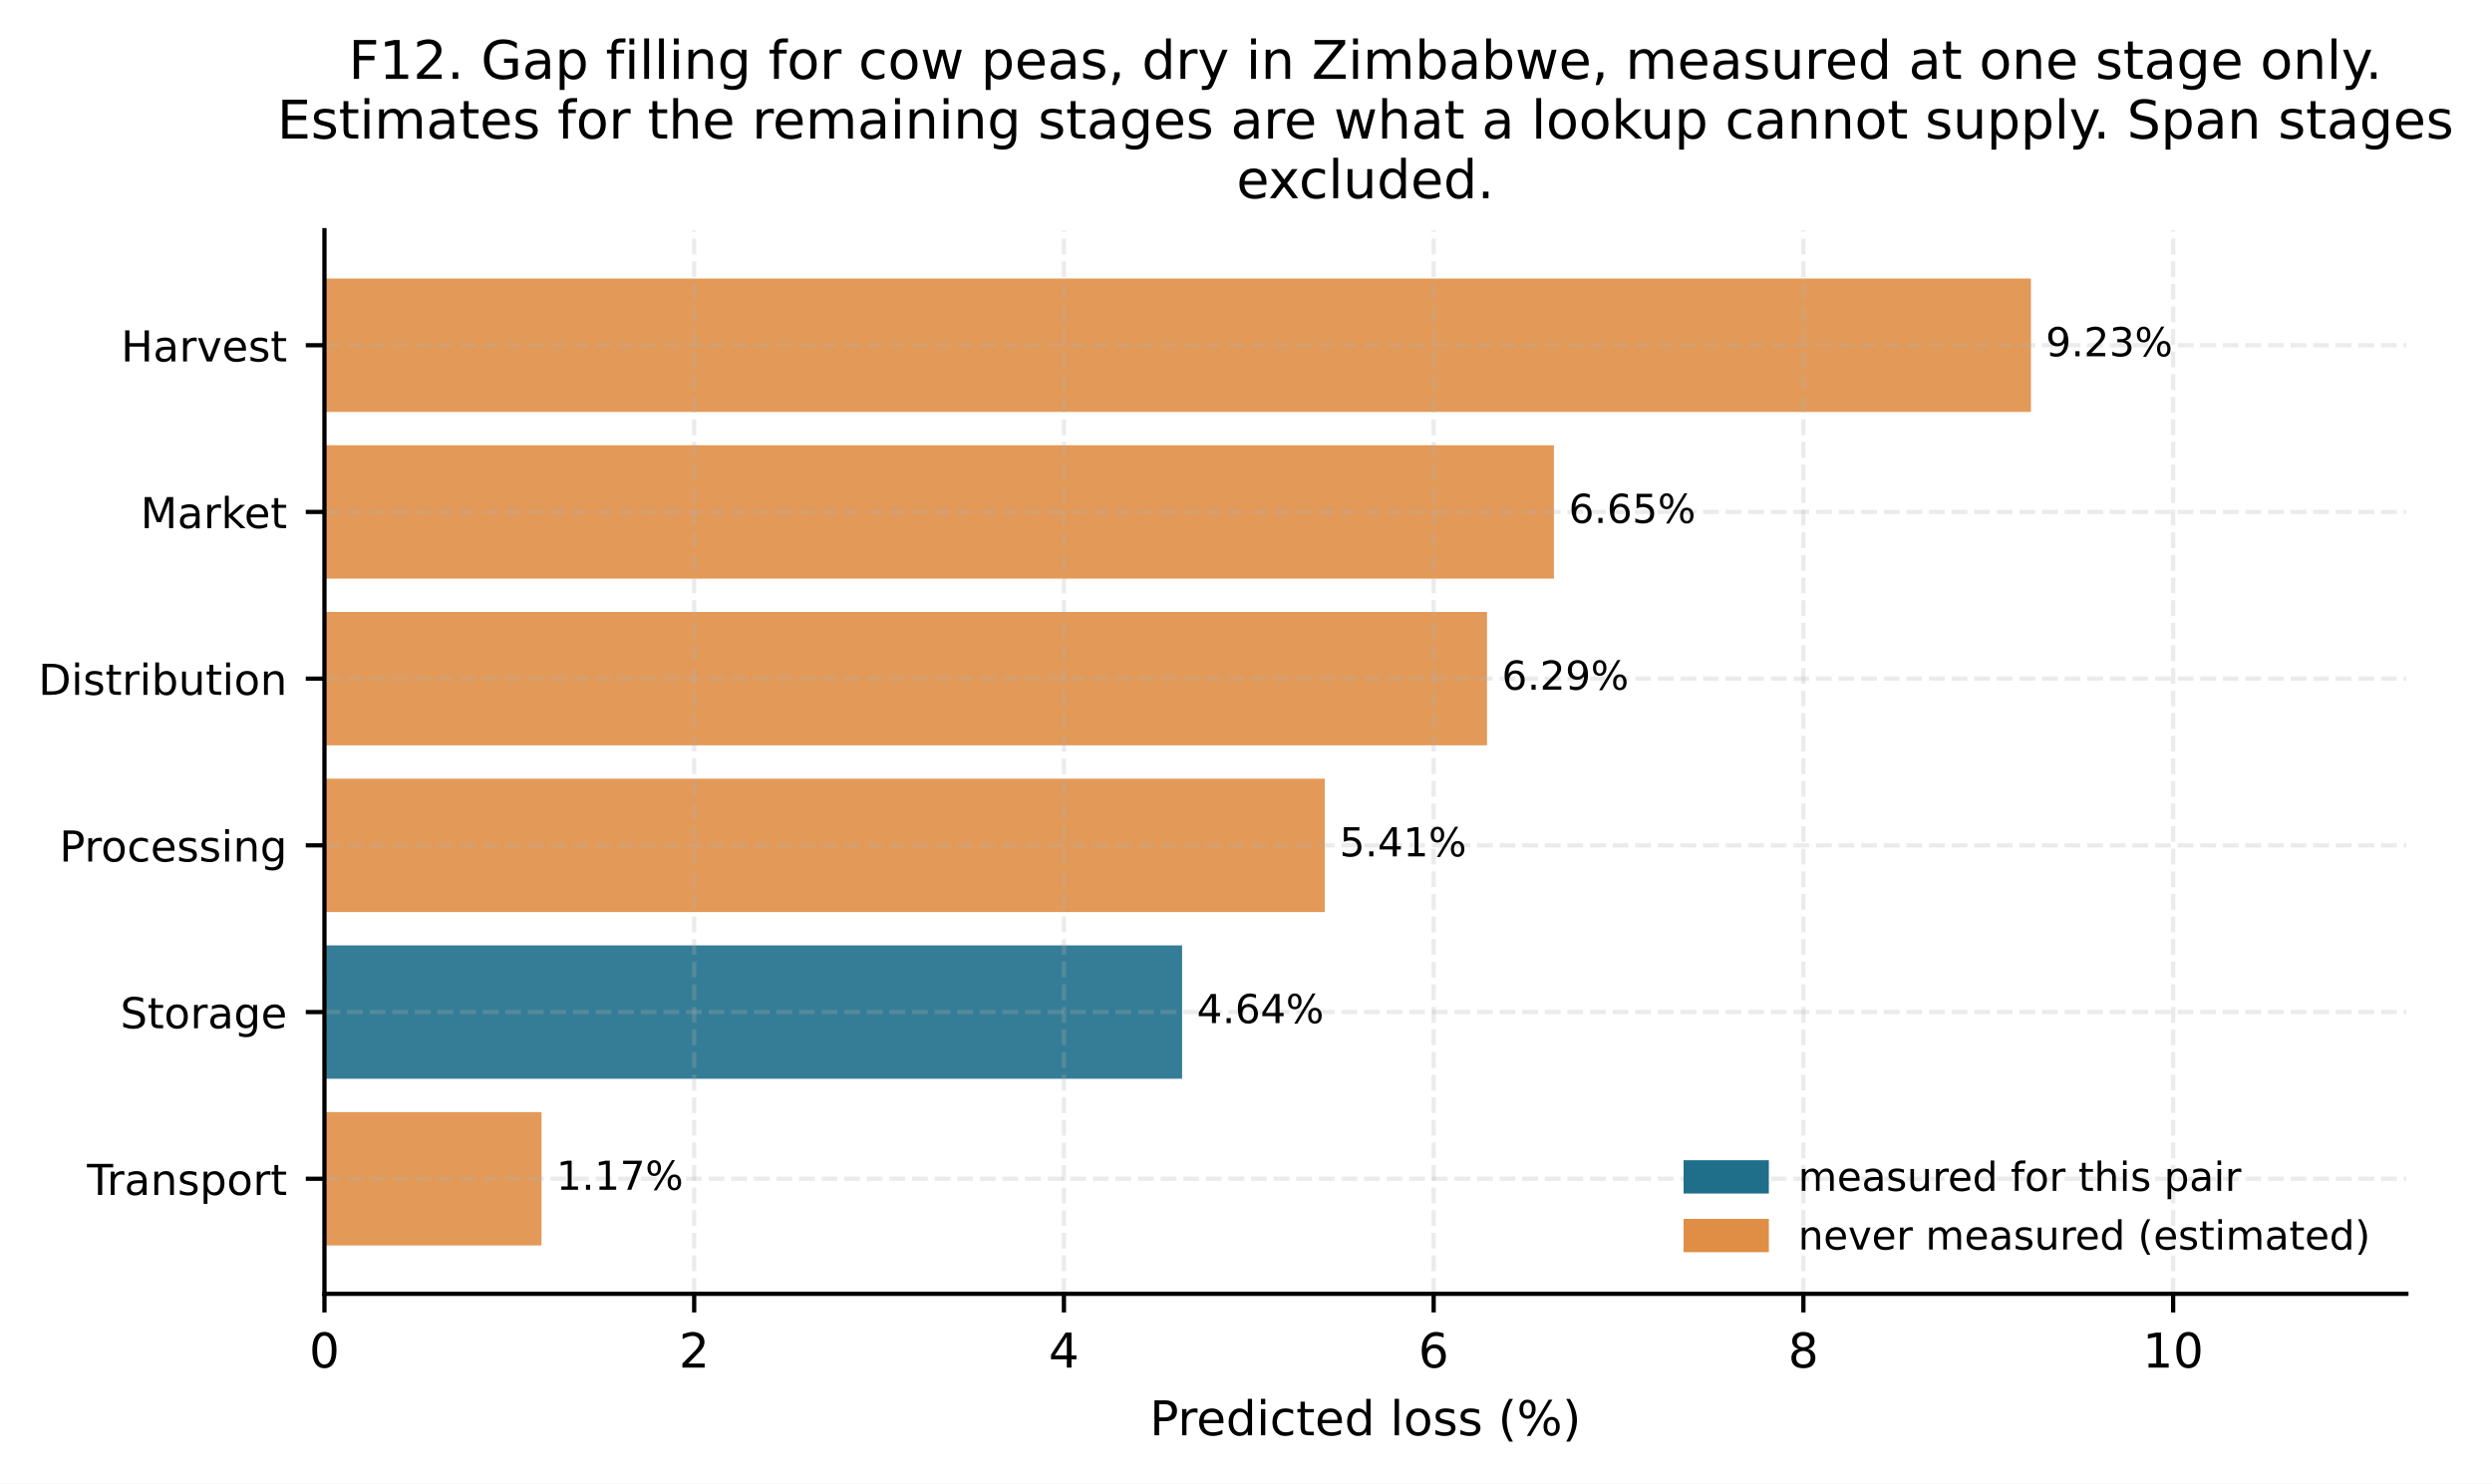
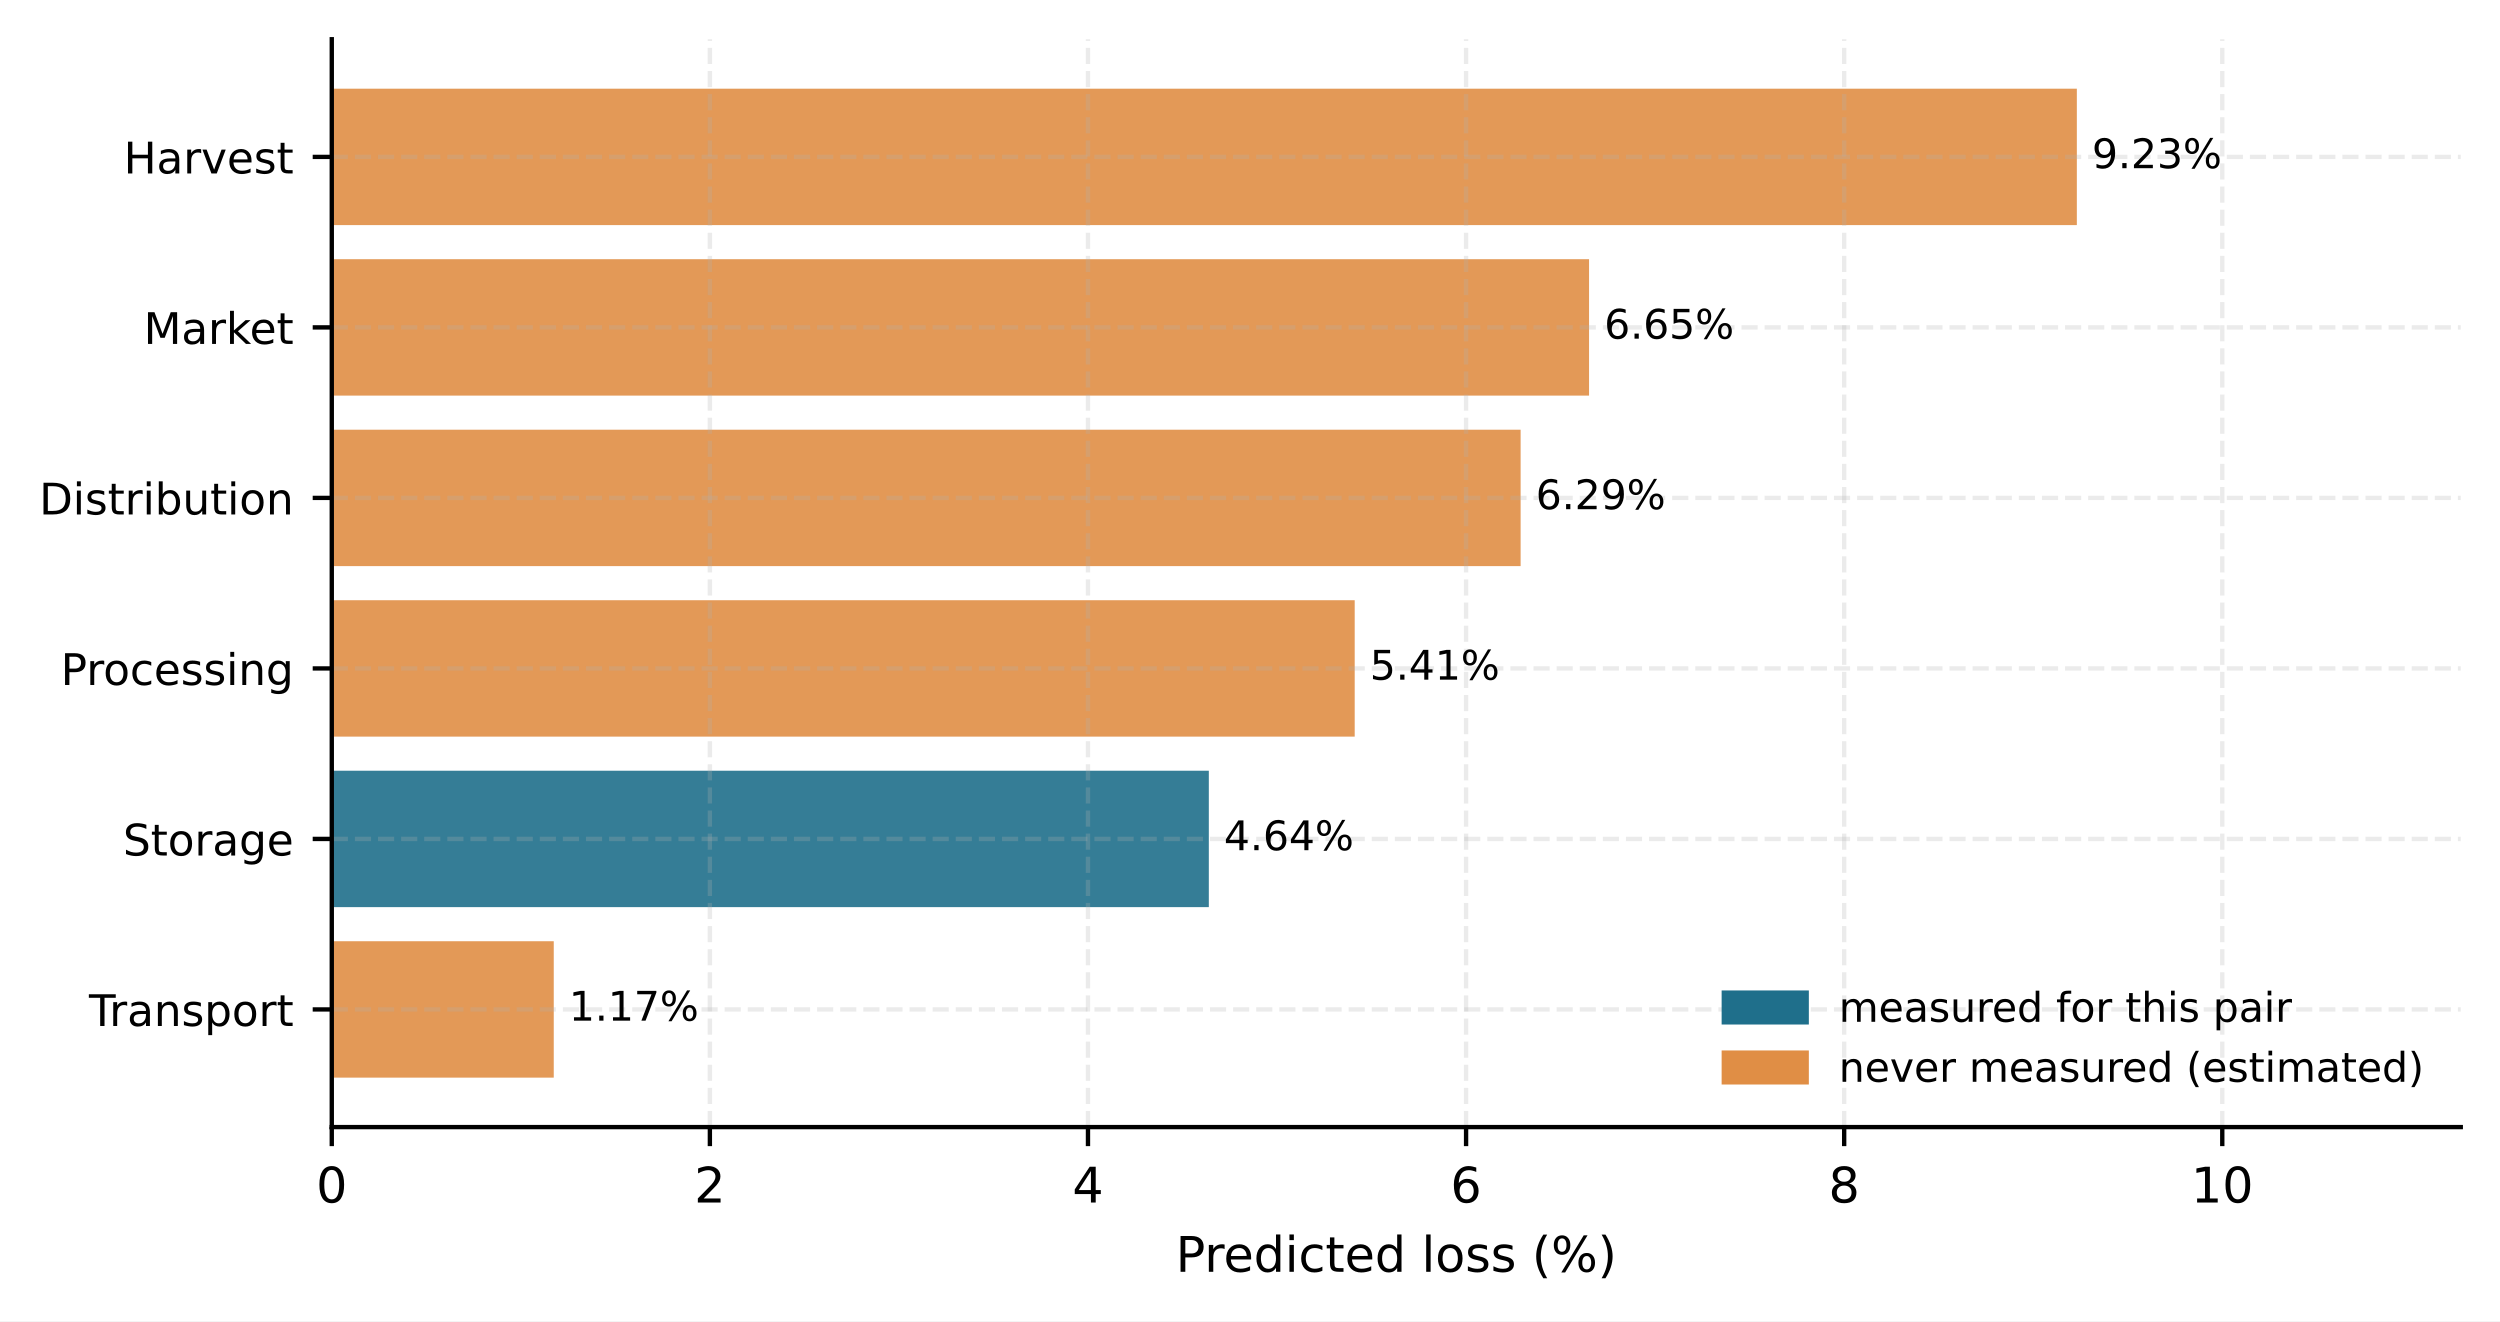
- <svg xmlns="http://www.w3.org/2000/svg" xmlns:xlink="http://www.w3.org/1999/xlink" width="467.539pt" height="278.399pt" viewBox="0 0 467.539 278.399" version="1.1">
+ <svg xmlns="http://www.w3.org/2000/svg" xmlns:xlink="http://www.w3.org/1999/xlink" width="458.67pt" height="242.405pt" viewBox="0 0 458.67 242.405" version="1.1">
  <defs>
    <style type="text/css">*{stroke-linejoin: round; stroke-linecap: butt}</style>
  </defs>
  <g id="figure_1">
    <g id="patch_1">
-       <path d="M 0 278.399  L 467.539 278.399  L 467.539 0  L 0 0  z " style="fill: #ffffff" />
+       <path d="M 0 242.405  L 458.67 242.405  L 458.67 0  L 0 0  z " style="fill: #ffffff" />
    </g>
    <g id="axes_1">
      <g id="patch_2">
-         <path d="M 60.87 242.778  L 451.47 242.778  L 451.47 43.194  L 60.87 43.194  z " style="fill: #ffffff" />
+         <path d="M 60.87 206.784  L 451.47 206.784  L 451.47 7.2  L 60.87 7.2  z " style="fill: #ffffff" />
      </g>
      <g id="patch_3">
-         <path d="M 60.87 233.706  L 101.596 233.706  L 101.596 208.68  L 60.87 208.68  z " clip-path="url(#p333c5536ec)" style="fill: #e08e45; opacity: 0.9" />
+         <path d="M 60.87 197.712  L 101.596 197.712  L 101.596 172.686  L 60.87 172.686  z " clip-path="url(#p3c977b4b05)" style="fill: #e08e45; opacity: 0.9" />
      </g>
      <g id="patch_4">
-         <path d="M 60.87 202.423  L 221.78 202.423  L 221.78 177.397  L 60.87 177.397  z " clip-path="url(#p333c5536ec)" style="fill: #1f6f8b; opacity: 0.9" />
+         <path d="M 60.87 166.429  L 221.78 166.429  L 221.78 141.403  L 60.87 141.403  z " clip-path="url(#p3c977b4b05)" style="fill: #1f6f8b; opacity: 0.9" />
      </g>
      <g id="patch_5">
-         <path d="M 60.87 171.141  L 248.545 171.141  L 248.545 146.114  L 60.87 146.114  z " clip-path="url(#p333c5536ec)" style="fill: #e08e45; opacity: 0.9" />
+         <path d="M 60.87 135.146  L 248.545 135.146  L 248.545 110.12  L 60.87 110.12  z " clip-path="url(#p3c977b4b05)" style="fill: #e08e45; opacity: 0.9" />
      </g>
      <g id="patch_6">
-         <path d="M 60.87 139.858  L 278.983 139.858  L 278.983 114.832  L 60.87 114.832  z " clip-path="url(#p333c5536ec)" style="fill: #e08e45; opacity: 0.9" />
+         <path d="M 60.87 103.864  L 278.983 103.864  L 278.983 78.838  L 60.87 78.838  z " clip-path="url(#p3c977b4b05)" style="fill: #e08e45; opacity: 0.9" />
      </g>
      <g id="patch_7">
-         <path d="M 60.87 108.575  L 291.542 108.575  L 291.542 83.549  L 60.87 83.549  z " clip-path="url(#p333c5536ec)" style="fill: #e08e45; opacity: 0.9" />
+         <path d="M 60.87 72.581  L 291.542 72.581  L 291.542 47.555  L 60.87 47.555  z " clip-path="url(#p3c977b4b05)" style="fill: #e08e45; opacity: 0.9" />
      </g>
      <g id="patch_8">
-         <path d="M 60.87 77.292  L 381.034 77.292  L 381.034 52.266  L 60.87 52.266  z " clip-path="url(#p333c5536ec)" style="fill: #e08e45; opacity: 0.9" />
+         <path d="M 60.87 41.298  L 381.034 41.298  L 381.034 16.272  L 60.87 16.272  z " clip-path="url(#p3c977b4b05)" style="fill: #e08e45; opacity: 0.9" />
      </g>
      <g id="matplotlib.axis_1">
        <g id="xtick_1">
          <g id="line2d_1">
-             <path d="M 60.87 242.778  L 60.87 43.194  " clip-path="url(#p333c5536ec)" style="fill: none; stroke-dasharray: 2.96,1.28; stroke-dashoffset: 0; stroke: #b0b0b0; stroke-opacity: 0.25; stroke-width: 0.8" />
+             <path d="M 60.87 206.784  L 60.87 7.2  " clip-path="url(#p3c977b4b05)" style="fill: none; stroke-dasharray: 2.96,1.28; stroke-dashoffset: 0; stroke: #b0b0b0; stroke-opacity: 0.25; stroke-width: 0.8" />
          </g>
          <g id="line2d_2">
            <defs>
-               <path id="m074b80dccf" d="M 0 0  L 0 3.5  " style="stroke: #000000; stroke-width: 0.8" />
+               <path id="m26ae6f5d47" d="M 0 0  L 0 3.5  " style="stroke: #000000; stroke-width: 0.8" />
            </defs>
            <g>
-               <use xlink:href="#m074b80dccf" x="60.87" y="242.778" style="stroke: #000000; stroke-width: 0.8" />
+               <use xlink:href="#m26ae6f5d47" x="60.87" y="206.784" style="stroke: #000000; stroke-width: 0.8" />
            </g>
          </g>
          <g id="text_1">
-             <text style="font: 9px 'DejaVu Sans', 'Bitstream Vera Sans', 'Computer Modern Sans Serif', 'Lucida Grande', 'Verdana', 'Geneva', 'Lucid', 'Arial', 'Helvetica', 'Avant Garde', sans-serif; text-anchor: middle" x="60.87" y="256.617" transform="rotate(-0 60.87 256.6167)">0</text>
+             <text style="font: 9px 'DejaVu Sans', 'Bitstream Vera Sans', 'Computer Modern Sans Serif', 'Lucida Grande', 'Verdana', 'Geneva', 'Lucid', 'Arial', 'Helvetica', 'Avant Garde', sans-serif; text-anchor: middle" x="60.87" y="220.623" transform="rotate(-0 60.87 220.6226)">0</text>
          </g>
        </g>
        <g id="xtick_2">
          <g id="line2d_3">
-             <path d="M 130.239 242.778  L 130.239 43.194  " clip-path="url(#p333c5536ec)" style="fill: none; stroke-dasharray: 2.96,1.28; stroke-dashoffset: 0; stroke: #b0b0b0; stroke-opacity: 0.25; stroke-width: 0.8" />
+             <path d="M 130.239 206.784  L 130.239 7.2  " clip-path="url(#p3c977b4b05)" style="fill: none; stroke-dasharray: 2.96,1.28; stroke-dashoffset: 0; stroke: #b0b0b0; stroke-opacity: 0.25; stroke-width: 0.8" />
          </g>
          <g id="line2d_4">
            <g>
-               <use xlink:href="#m074b80dccf" x="130.239" y="242.778" style="stroke: #000000; stroke-width: 0.8" />
+               <use xlink:href="#m26ae6f5d47" x="130.239" y="206.784" style="stroke: #000000; stroke-width: 0.8" />
            </g>
          </g>
          <g id="text_2">
-             <text style="font: 9px 'DejaVu Sans', 'Bitstream Vera Sans', 'Computer Modern Sans Serif', 'Lucida Grande', 'Verdana', 'Geneva', 'Lucid', 'Arial', 'Helvetica', 'Avant Garde', sans-serif; text-anchor: middle" x="130.239" y="256.617" transform="rotate(-0 130.2393 256.6167)">2</text>
+             <text style="font: 9px 'DejaVu Sans', 'Bitstream Vera Sans', 'Computer Modern Sans Serif', 'Lucida Grande', 'Verdana', 'Geneva', 'Lucid', 'Arial', 'Helvetica', 'Avant Garde', sans-serif; text-anchor: middle" x="130.239" y="220.623" transform="rotate(-0 130.2393 220.6226)">2</text>
          </g>
        </g>
        <g id="xtick_3">
          <g id="line2d_5">
-             <path d="M 199.609 242.778  L 199.609 43.194  " clip-path="url(#p333c5536ec)" style="fill: none; stroke-dasharray: 2.96,1.28; stroke-dashoffset: 0; stroke: #b0b0b0; stroke-opacity: 0.25; stroke-width: 0.8" />
+             <path d="M 199.609 206.784  L 199.609 7.2  " clip-path="url(#p3c977b4b05)" style="fill: none; stroke-dasharray: 2.96,1.28; stroke-dashoffset: 0; stroke: #b0b0b0; stroke-opacity: 0.25; stroke-width: 0.8" />
          </g>
          <g id="line2d_6">
            <g>
-               <use xlink:href="#m074b80dccf" x="199.609" y="242.778" style="stroke: #000000; stroke-width: 0.8" />
+               <use xlink:href="#m26ae6f5d47" x="199.609" y="206.784" style="stroke: #000000; stroke-width: 0.8" />
            </g>
          </g>
          <g id="text_3">
-             <text style="font: 9px 'DejaVu Sans', 'Bitstream Vera Sans', 'Computer Modern Sans Serif', 'Lucida Grande', 'Verdana', 'Geneva', 'Lucid', 'Arial', 'Helvetica', 'Avant Garde', sans-serif; text-anchor: middle" x="199.609" y="256.617" transform="rotate(-0 199.6085 256.6167)">4</text>
+             <text style="font: 9px 'DejaVu Sans', 'Bitstream Vera Sans', 'Computer Modern Sans Serif', 'Lucida Grande', 'Verdana', 'Geneva', 'Lucid', 'Arial', 'Helvetica', 'Avant Garde', sans-serif; text-anchor: middle" x="199.609" y="220.623" transform="rotate(-0 199.6085 220.6226)">4</text>
          </g>
        </g>
        <g id="xtick_4">
          <g id="line2d_7">
-             <path d="M 268.978 242.778  L 268.978 43.194  " clip-path="url(#p333c5536ec)" style="fill: none; stroke-dasharray: 2.96,1.28; stroke-dashoffset: 0; stroke: #b0b0b0; stroke-opacity: 0.25; stroke-width: 0.8" />
+             <path d="M 268.978 206.784  L 268.978 7.2  " clip-path="url(#p3c977b4b05)" style="fill: none; stroke-dasharray: 2.96,1.28; stroke-dashoffset: 0; stroke: #b0b0b0; stroke-opacity: 0.25; stroke-width: 0.8" />
          </g>
          <g id="line2d_8">
            <g>
-               <use xlink:href="#m074b80dccf" x="268.978" y="242.778" style="stroke: #000000; stroke-width: 0.8" />
+               <use xlink:href="#m26ae6f5d47" x="268.978" y="206.784" style="stroke: #000000; stroke-width: 0.8" />
            </g>
          </g>
          <g id="text_4">
-             <text style="font: 9px 'DejaVu Sans', 'Bitstream Vera Sans', 'Computer Modern Sans Serif', 'Lucida Grande', 'Verdana', 'Geneva', 'Lucid', 'Arial', 'Helvetica', 'Avant Garde', sans-serif; text-anchor: middle" x="268.978" y="256.617" transform="rotate(-0 268.9778 256.6167)">6</text>
+             <text style="font: 9px 'DejaVu Sans', 'Bitstream Vera Sans', 'Computer Modern Sans Serif', 'Lucida Grande', 'Verdana', 'Geneva', 'Lucid', 'Arial', 'Helvetica', 'Avant Garde', sans-serif; text-anchor: middle" x="268.978" y="220.623" transform="rotate(-0 268.9778 220.6226)">6</text>
          </g>
        </g>
        <g id="xtick_5">
          <g id="line2d_9">
-             <path d="M 338.347 242.778  L 338.347 43.194  " clip-path="url(#p333c5536ec)" style="fill: none; stroke-dasharray: 2.96,1.28; stroke-dashoffset: 0; stroke: #b0b0b0; stroke-opacity: 0.25; stroke-width: 0.8" />
+             <path d="M 338.347 206.784  L 338.347 7.2  " clip-path="url(#p3c977b4b05)" style="fill: none; stroke-dasharray: 2.96,1.28; stroke-dashoffset: 0; stroke: #b0b0b0; stroke-opacity: 0.25; stroke-width: 0.8" />
          </g>
          <g id="line2d_10">
            <g>
-               <use xlink:href="#m074b80dccf" x="338.347" y="242.778" style="stroke: #000000; stroke-width: 0.8" />
+               <use xlink:href="#m26ae6f5d47" x="338.347" y="206.784" style="stroke: #000000; stroke-width: 0.8" />
            </g>
          </g>
          <g id="text_5">
-             <text style="font: 9px 'DejaVu Sans', 'Bitstream Vera Sans', 'Computer Modern Sans Serif', 'Lucida Grande', 'Verdana', 'Geneva', 'Lucid', 'Arial', 'Helvetica', 'Avant Garde', sans-serif; text-anchor: middle" x="338.347" y="256.617" transform="rotate(-0 338.3471 256.6167)">8</text>
+             <text style="font: 9px 'DejaVu Sans', 'Bitstream Vera Sans', 'Computer Modern Sans Serif', 'Lucida Grande', 'Verdana', 'Geneva', 'Lucid', 'Arial', 'Helvetica', 'Avant Garde', sans-serif; text-anchor: middle" x="338.347" y="220.623" transform="rotate(-0 338.3471 220.6226)">8</text>
          </g>
        </g>
        <g id="xtick_6">
          <g id="line2d_11">
-             <path d="M 407.716 242.778  L 407.716 43.194  " clip-path="url(#p333c5536ec)" style="fill: none; stroke-dasharray: 2.96,1.28; stroke-dashoffset: 0; stroke: #b0b0b0; stroke-opacity: 0.25; stroke-width: 0.8" />
+             <path d="M 407.716 206.784  L 407.716 7.2  " clip-path="url(#p3c977b4b05)" style="fill: none; stroke-dasharray: 2.96,1.28; stroke-dashoffset: 0; stroke: #b0b0b0; stroke-opacity: 0.25; stroke-width: 0.8" />
          </g>
          <g id="line2d_12">
            <g>
-               <use xlink:href="#m074b80dccf" x="407.716" y="242.778" style="stroke: #000000; stroke-width: 0.8" />
+               <use xlink:href="#m26ae6f5d47" x="407.716" y="206.784" style="stroke: #000000; stroke-width: 0.8" />
            </g>
          </g>
          <g id="text_6">
-             <text style="font: 9px 'DejaVu Sans', 'Bitstream Vera Sans', 'Computer Modern Sans Serif', 'Lucida Grande', 'Verdana', 'Geneva', 'Lucid', 'Arial', 'Helvetica', 'Avant Garde', sans-serif; text-anchor: middle" x="407.716" y="256.617" transform="rotate(-0 407.7163 256.6167)">10</text>
+             <text style="font: 9px 'DejaVu Sans', 'Bitstream Vera Sans', 'Computer Modern Sans Serif', 'Lucida Grande', 'Verdana', 'Geneva', 'Lucid', 'Arial', 'Helvetica', 'Avant Garde', sans-serif; text-anchor: middle" x="407.716" y="220.623" transform="rotate(-0 407.7163 220.6226)">10</text>
          </g>
        </g>
        <g id="text_7">
-           <text style="font: 9px 'DejaVu Sans', 'Bitstream Vera Sans', 'Computer Modern Sans Serif', 'Lucida Grande', 'Verdana', 'Geneva', 'Lucid', 'Arial', 'Helvetica', 'Avant Garde', sans-serif; text-anchor: middle" x="256.17" y="269.327" transform="rotate(-0 256.17 269.327)">Predicted loss (%)</text>
+           <text style="font: 9px 'DejaVu Sans', 'Bitstream Vera Sans', 'Computer Modern Sans Serif', 'Lucida Grande', 'Verdana', 'Geneva', 'Lucid', 'Arial', 'Helvetica', 'Avant Garde', sans-serif; text-anchor: middle" x="256.17" y="233.333" transform="rotate(-0 256.17 233.3329)">Predicted loss (%)</text>
        </g>
      </g>
      <g id="matplotlib.axis_2">
        <g id="ytick_1">
          <g id="line2d_13">
-             <path d="M 60.87 221.193  L 451.47 221.193  " clip-path="url(#p333c5536ec)" style="fill: none; stroke-dasharray: 2.96,1.28; stroke-dashoffset: 0; stroke: #b0b0b0; stroke-opacity: 0.25; stroke-width: 0.8" />
+             <path d="M 60.87 185.199  L 451.47 185.199  " clip-path="url(#p3c977b4b05)" style="fill: none; stroke-dasharray: 2.96,1.28; stroke-dashoffset: 0; stroke: #b0b0b0; stroke-opacity: 0.25; stroke-width: 0.8" />
          </g>
          <g id="line2d_14">
            <defs>
-               <path id="md92fb9fcf9" d="M 0 0  L -3.5 0  " style="stroke: #000000; stroke-width: 0.8" />
+               <path id="mb26182ffd2" d="M 0 0  L -3.5 0  " style="stroke: #000000; stroke-width: 0.8" />
            </defs>
            <g>
-               <use xlink:href="#md92fb9fcf9" x="60.87" y="221.193" style="stroke: #000000; stroke-width: 0.8" />
+               <use xlink:href="#mb26182ffd2" x="60.87" y="185.199" style="stroke: #000000; stroke-width: 0.8" />
            </g>
          </g>
          <g id="text_8">
-             <text style="font: 8px 'DejaVu Sans', 'Bitstream Vera Sans', 'Computer Modern Sans Serif', 'Lucida Grande', 'Verdana', 'Geneva', 'Lucid', 'Arial', 'Helvetica', 'Avant Garde', sans-serif; text-anchor: end" x="53.87" y="224.232" transform="rotate(-0 53.87 224.2323)">Transport</text>
+             <text style="font: 8px 'DejaVu Sans', 'Bitstream Vera Sans', 'Computer Modern Sans Serif', 'Lucida Grande', 'Verdana', 'Geneva', 'Lucid', 'Arial', 'Helvetica', 'Avant Garde', sans-serif; text-anchor: end" x="53.87" y="188.238" transform="rotate(-0 53.87 188.2383)">Transport</text>
          </g>
        </g>
        <g id="ytick_2">
          <g id="line2d_15">
-             <path d="M 60.87 189.91  L 451.47 189.91  " clip-path="url(#p333c5536ec)" style="fill: none; stroke-dasharray: 2.96,1.28; stroke-dashoffset: 0; stroke: #b0b0b0; stroke-opacity: 0.25; stroke-width: 0.8" />
+             <path d="M 60.87 153.916  L 451.47 153.916  " clip-path="url(#p3c977b4b05)" style="fill: none; stroke-dasharray: 2.96,1.28; stroke-dashoffset: 0; stroke: #b0b0b0; stroke-opacity: 0.25; stroke-width: 0.8" />
          </g>
          <g id="line2d_16">
            <g>
-               <use xlink:href="#md92fb9fcf9" x="60.87" y="189.91" style="stroke: #000000; stroke-width: 0.8" />
+               <use xlink:href="#mb26182ffd2" x="60.87" y="153.916" style="stroke: #000000; stroke-width: 0.8" />
            </g>
          </g>
          <g id="text_9">
-             <text style="font: 8px 'DejaVu Sans', 'Bitstream Vera Sans', 'Computer Modern Sans Serif', 'Lucida Grande', 'Verdana', 'Geneva', 'Lucid', 'Arial', 'Helvetica', 'Avant Garde', sans-serif; text-anchor: end" x="53.87" y="192.95" transform="rotate(-0 53.87 192.9496)">Storage</text>
+             <text style="font: 8px 'DejaVu Sans', 'Bitstream Vera Sans', 'Computer Modern Sans Serif', 'Lucida Grande', 'Verdana', 'Geneva', 'Lucid', 'Arial', 'Helvetica', 'Avant Garde', sans-serif; text-anchor: end" x="53.87" y="156.956" transform="rotate(-0 53.87 156.9555)">Storage</text>
          </g>
        </g>
        <g id="ytick_3">
          <g id="line2d_17">
-             <path d="M 60.87 158.627  L 451.47 158.627  " clip-path="url(#p333c5536ec)" style="fill: none; stroke-dasharray: 2.96,1.28; stroke-dashoffset: 0; stroke: #b0b0b0; stroke-opacity: 0.25; stroke-width: 0.8" />
+             <path d="M 60.87 122.633  L 451.47 122.633  " clip-path="url(#p3c977b4b05)" style="fill: none; stroke-dasharray: 2.96,1.28; stroke-dashoffset: 0; stroke: #b0b0b0; stroke-opacity: 0.25; stroke-width: 0.8" />
          </g>
          <g id="line2d_18">
            <g>
-               <use xlink:href="#md92fb9fcf9" x="60.87" y="158.627" style="stroke: #000000; stroke-width: 0.8" />
+               <use xlink:href="#mb26182ffd2" x="60.87" y="122.633" style="stroke: #000000; stroke-width: 0.8" />
            </g>
          </g>
          <g id="text_10">
-             <text style="font: 8px 'DejaVu Sans', 'Bitstream Vera Sans', 'Computer Modern Sans Serif', 'Lucida Grande', 'Verdana', 'Geneva', 'Lucid', 'Arial', 'Helvetica', 'Avant Garde', sans-serif; text-anchor: end" x="53.87" y="161.667" transform="rotate(-0 53.87 161.6668)">Processing</text>
+             <text style="font: 8px 'DejaVu Sans', 'Bitstream Vera Sans', 'Computer Modern Sans Serif', 'Lucida Grande', 'Verdana', 'Geneva', 'Lucid', 'Arial', 'Helvetica', 'Avant Garde', sans-serif; text-anchor: end" x="53.87" y="125.673" transform="rotate(-0 53.87 125.6728)">Processing</text>
          </g>
        </g>
        <g id="ytick_4">
          <g id="line2d_19">
-             <path d="M 60.87 127.345  L 451.47 127.345  " clip-path="url(#p333c5536ec)" style="fill: none; stroke-dasharray: 2.96,1.28; stroke-dashoffset: 0; stroke: #b0b0b0; stroke-opacity: 0.25; stroke-width: 0.8" />
+             <path d="M 60.87 91.351  L 451.47 91.351  " clip-path="url(#p3c977b4b05)" style="fill: none; stroke-dasharray: 2.96,1.28; stroke-dashoffset: 0; stroke: #b0b0b0; stroke-opacity: 0.25; stroke-width: 0.8" />
          </g>
          <g id="line2d_20">
            <g>
-               <use xlink:href="#md92fb9fcf9" x="60.87" y="127.345" style="stroke: #000000; stroke-width: 0.8" />
+               <use xlink:href="#mb26182ffd2" x="60.87" y="91.351" style="stroke: #000000; stroke-width: 0.8" />
            </g>
          </g>
          <g id="text_11">
-             <text style="font: 8px 'DejaVu Sans', 'Bitstream Vera Sans', 'Computer Modern Sans Serif', 'Lucida Grande', 'Verdana', 'Geneva', 'Lucid', 'Arial', 'Helvetica', 'Avant Garde', sans-serif; text-anchor: end" x="53.87" y="130.384" transform="rotate(-0 53.87 130.3841)">Distribution</text>
+             <text style="font: 8px 'DejaVu Sans', 'Bitstream Vera Sans', 'Computer Modern Sans Serif', 'Lucida Grande', 'Verdana', 'Geneva', 'Lucid', 'Arial', 'Helvetica', 'Avant Garde', sans-serif; text-anchor: end" x="53.87" y="94.39" transform="rotate(-0 53.87 94.39)">Distribution</text>
          </g>
        </g>
        <g id="ytick_5">
          <g id="line2d_21">
-             <path d="M 60.87 96.062  L 451.47 96.062  " clip-path="url(#p333c5536ec)" style="fill: none; stroke-dasharray: 2.96,1.28; stroke-dashoffset: 0; stroke: #b0b0b0; stroke-opacity: 0.25; stroke-width: 0.8" />
+             <path d="M 60.87 60.068  L 451.47 60.068  " clip-path="url(#p3c977b4b05)" style="fill: none; stroke-dasharray: 2.96,1.28; stroke-dashoffset: 0; stroke: #b0b0b0; stroke-opacity: 0.25; stroke-width: 0.8" />
          </g>
          <g id="line2d_22">
            <g>
-               <use xlink:href="#md92fb9fcf9" x="60.87" y="96.062" style="stroke: #000000; stroke-width: 0.8" />
+               <use xlink:href="#mb26182ffd2" x="60.87" y="60.068" style="stroke: #000000; stroke-width: 0.8" />
            </g>
          </g>
          <g id="text_12">
-             <text style="font: 8px 'DejaVu Sans', 'Bitstream Vera Sans', 'Computer Modern Sans Serif', 'Lucida Grande', 'Verdana', 'Geneva', 'Lucid', 'Arial', 'Helvetica', 'Avant Garde', sans-serif; text-anchor: end" x="53.87" y="99.101" transform="rotate(-0 53.87 99.1013)">Market</text>
+             <text style="font: 8px 'DejaVu Sans', 'Bitstream Vera Sans', 'Computer Modern Sans Serif', 'Lucida Grande', 'Verdana', 'Geneva', 'Lucid', 'Arial', 'Helvetica', 'Avant Garde', sans-serif; text-anchor: end" x="53.87" y="63.107" transform="rotate(-0 53.87 63.10724)">Market</text>
          </g>
        </g>
        <g id="ytick_6">
          <g id="line2d_23">
-             <path d="M 60.87 64.779  L 451.47 64.779  " clip-path="url(#p333c5536ec)" style="fill: none; stroke-dasharray: 2.96,1.28; stroke-dashoffset: 0; stroke: #b0b0b0; stroke-opacity: 0.25; stroke-width: 0.8" />
+             <path d="M 60.87 28.785  L 451.47 28.785  " clip-path="url(#p3c977b4b05)" style="fill: none; stroke-dasharray: 2.96,1.28; stroke-dashoffset: 0; stroke: #b0b0b0; stroke-opacity: 0.25; stroke-width: 0.8" />
          </g>
          <g id="line2d_24">
            <g>
-               <use xlink:href="#md92fb9fcf9" x="60.87" y="64.779" style="stroke: #000000; stroke-width: 0.8" />
+               <use xlink:href="#mb26182ffd2" x="60.87" y="28.785" style="stroke: #000000; stroke-width: 0.8" />
            </g>
          </g>
          <g id="text_13">
-             <text style="font: 8px 'DejaVu Sans', 'Bitstream Vera Sans', 'Computer Modern Sans Serif', 'Lucida Grande', 'Verdana', 'Geneva', 'Lucid', 'Arial', 'Helvetica', 'Avant Garde', sans-serif; text-anchor: end" x="53.87" y="67.819" transform="rotate(-0 53.87 67.81854)">Harvest</text>
+             <text style="font: 8px 'DejaVu Sans', 'Bitstream Vera Sans', 'Computer Modern Sans Serif', 'Lucida Grande', 'Verdana', 'Geneva', 'Lucid', 'Arial', 'Helvetica', 'Avant Garde', sans-serif; text-anchor: end" x="53.87" y="31.824" transform="rotate(-0 53.87 31.82448)">Harvest</text>
          </g>
        </g>
      </g>
      <g id="patch_9">
-         <path d="M 60.87 242.778  L 60.87 43.194  " style="fill: none; stroke: #000000; stroke-width: 0.8; stroke-linejoin: miter; stroke-linecap: square" />
+         <path d="M 60.87 206.784  L 60.87 7.2  " style="fill: none; stroke: #000000; stroke-width: 0.8; stroke-linejoin: miter; stroke-linecap: square" />
      </g>
      <g id="patch_10">
-         <path d="M 60.87 242.778  L 451.47 242.778  " style="fill: none; stroke: #000000; stroke-width: 0.8; stroke-linejoin: miter; stroke-linecap: square" />
+         <path d="M 60.87 206.784  L 451.47 206.784  " style="fill: none; stroke: #000000; stroke-width: 0.8; stroke-linejoin: miter; stroke-linecap: square" />
      </g>
      <g id="text_14">
-         <text style="font: 7.5px 'DejaVu Sans', 'Bitstream Vera Sans', 'Computer Modern Sans Serif', 'Lucida Grande', 'Verdana', 'Geneva', 'Lucid', 'Arial', 'Helvetica', 'Avant Garde', sans-serif; text-anchor: start" x="104.371" y="223.262" transform="rotate(-0 104.371 223.2625)">1.17%</text>
+         <text style="font: 7.5px 'DejaVu Sans', 'Bitstream Vera Sans', 'Computer Modern Sans Serif', 'Lucida Grande', 'Verdana', 'Geneva', 'Lucid', 'Arial', 'Helvetica', 'Avant Garde', sans-serif; text-anchor: start" x="104.371" y="187.268" transform="rotate(-0 104.371 187.2684)">1.17%</text>
      </g>
      <g id="text_15">
-         <text style="font: 7.5px 'DejaVu Sans', 'Bitstream Vera Sans', 'Computer Modern Sans Serif', 'Lucida Grande', 'Verdana', 'Geneva', 'Lucid', 'Arial', 'Helvetica', 'Avant Garde', sans-serif; text-anchor: start" x="224.555" y="191.98" transform="rotate(-0 224.5547 191.9797)">4.64%</text>
+         <text style="font: 7.5px 'DejaVu Sans', 'Bitstream Vera Sans', 'Computer Modern Sans Serif', 'Lucida Grande', 'Verdana', 'Geneva', 'Lucid', 'Arial', 'Helvetica', 'Avant Garde', sans-serif; text-anchor: start" x="224.555" y="155.986" transform="rotate(-0 224.5547 155.9857)">4.64%</text>
      </g>
      <g id="text_16">
-         <text style="font: 7.5px 'DejaVu Sans', 'Bitstream Vera Sans', 'Computer Modern Sans Serif', 'Lucida Grande', 'Verdana', 'Geneva', 'Lucid', 'Arial', 'Helvetica', 'Avant Garde', sans-serif; text-anchor: start" x="251.32" y="160.697" transform="rotate(-0 251.3198 160.697)">5.41%</text>
+         <text style="font: 7.5px 'DejaVu Sans', 'Bitstream Vera Sans', 'Computer Modern Sans Serif', 'Lucida Grande', 'Verdana', 'Geneva', 'Lucid', 'Arial', 'Helvetica', 'Avant Garde', sans-serif; text-anchor: start" x="251.32" y="124.703" transform="rotate(-0 251.3198 124.7029)">5.41%</text>
      </g>
      <g id="text_17">
-         <text style="font: 7.5px 'DejaVu Sans', 'Bitstream Vera Sans', 'Computer Modern Sans Serif', 'Lucida Grande', 'Verdana', 'Geneva', 'Lucid', 'Arial', 'Helvetica', 'Avant Garde', sans-serif; text-anchor: start" x="281.758" y="129.414" transform="rotate(-0 281.7576 129.4142)">6.29%</text>
+         <text style="font: 7.5px 'DejaVu Sans', 'Bitstream Vera Sans', 'Computer Modern Sans Serif', 'Lucida Grande', 'Verdana', 'Geneva', 'Lucid', 'Arial', 'Helvetica', 'Avant Garde', sans-serif; text-anchor: start" x="281.758" y="93.42" transform="rotate(-0 281.7576 93.42015)">6.29%</text>
      </g>
      <g id="text_18">
-         <text style="font: 7.5px 'DejaVu Sans', 'Bitstream Vera Sans', 'Computer Modern Sans Serif', 'Lucida Grande', 'Verdana', 'Geneva', 'Lucid', 'Arial', 'Helvetica', 'Avant Garde', sans-serif; text-anchor: start" x="294.317" y="98.131" transform="rotate(-0 294.3169 98.13146)">6.65%</text>
+         <text style="font: 7.5px 'DejaVu Sans', 'Bitstream Vera Sans', 'Computer Modern Sans Serif', 'Lucida Grande', 'Verdana', 'Geneva', 'Lucid', 'Arial', 'Helvetica', 'Avant Garde', sans-serif; text-anchor: start" x="294.317" y="62.137" transform="rotate(-0 294.3169 62.13739)">6.65%</text>
      </g>
      <g id="text_19">
-         <text style="font: 7.5px 'DejaVu Sans', 'Bitstream Vera Sans', 'Computer Modern Sans Serif', 'Lucida Grande', 'Verdana', 'Geneva', 'Lucid', 'Arial', 'Helvetica', 'Avant Garde', sans-serif; text-anchor: start" x="383.809" y="66.849" transform="rotate(-0 383.8087 66.8487)">9.23%</text>
-       </g>
-       <g id="text_20">
-         <text style="font: 10px 'DejaVu Sans', 'Bitstream Vera Sans', 'Computer Modern Sans Serif', 'Lucida Grande', 'Verdana', 'Geneva', 'Lucid', 'Arial', 'Helvetica', 'Avant Garde', sans-serif" transform="translate(65.39344 14.79844)">F12. Gap filling for cow peas, dry in Zimbabwe, measured at one stage only.</text>
-         <text style="font: 10px 'DejaVu Sans', 'Bitstream Vera Sans', 'Computer Modern Sans Serif', 'Lucida Grande', 'Verdana', 'Geneva', 'Lucid', 'Arial', 'Helvetica', 'Avant Garde', sans-serif" transform="translate(52.00125 25.99625)">Estimates for the remaining stages are what a lookup cannot supply. Span stages</text>
-         <text style="font: 10px 'DejaVu Sans', 'Bitstream Vera Sans', 'Computer Modern Sans Serif', 'Lucida Grande', 'Verdana', 'Geneva', 'Lucid', 'Arial', 'Helvetica', 'Avant Garde', sans-serif" transform="translate(231.988 37.19406)">excluded.</text>
+         <text style="font: 7.5px 'DejaVu Sans', 'Bitstream Vera Sans', 'Computer Modern Sans Serif', 'Lucida Grande', 'Verdana', 'Geneva', 'Lucid', 'Arial', 'Helvetica', 'Avant Garde', sans-serif; text-anchor: start" x="383.809" y="30.855" transform="rotate(-0 383.8087 30.85463)">9.23%</text>
      </g>
      <g id="legend_1">
        <g id="patch_11">
-           <path d="M 316.365 223.46  L 331.365 223.46  L 331.365 218.21  L 316.365 218.21  z " style="fill: #1f6f8b; stroke: #1f6f8b; stroke-linejoin: miter" />
+           <path d="M 316.365 187.466  L 331.365 187.466  L 331.365 182.216  L 316.365 182.216  z " style="fill: #1f6f8b; stroke: #1f6f8b; stroke-linejoin: miter" />
+         </g>
+         <g id="text_20">
+           <text style="font: 7.5px 'DejaVu Sans', 'Bitstream Vera Sans', 'Computer Modern Sans Serif', 'Lucida Grande', 'Verdana', 'Geneva', 'Lucid', 'Arial', 'Helvetica', 'Avant Garde', sans-serif; text-anchor: start" x="337.365" y="187.466" transform="rotate(-0 337.3645 187.4656)">measured for this pair</text>
+         </g>
+         <g id="patch_12">
+           <path d="M 316.365 198.474  L 331.365 198.474  L 331.365 193.224  L 316.365 193.224  z " style="fill: #e08e45; stroke: #e08e45; stroke-linejoin: miter" />
        </g>
        <g id="text_21">
-           <text style="font: 7.5px 'DejaVu Sans', 'Bitstream Vera Sans', 'Computer Modern Sans Serif', 'Lucida Grande', 'Verdana', 'Geneva', 'Lucid', 'Arial', 'Helvetica', 'Avant Garde', sans-serif; text-anchor: start" x="337.365" y="223.46" transform="rotate(-0 337.3645 223.4597)">measured for this pair</text>
-         </g>
-         <g id="patch_12">
-           <path d="M 316.365 234.468  L 331.365 234.468  L 331.365 229.218  L 316.365 229.218  z " style="fill: #e08e45; stroke: #e08e45; stroke-linejoin: miter" />
-         </g>
-         <g id="text_22">
-           <text style="font: 7.5px 'DejaVu Sans', 'Bitstream Vera Sans', 'Computer Modern Sans Serif', 'Lucida Grande', 'Verdana', 'Geneva', 'Lucid', 'Arial', 'Helvetica', 'Avant Garde', sans-serif; text-anchor: start" x="337.365" y="234.468" transform="rotate(-0 337.3645 234.4683)">never measured (estimated)</text>
+           <text style="font: 7.5px 'DejaVu Sans', 'Bitstream Vera Sans', 'Computer Modern Sans Serif', 'Lucida Grande', 'Verdana', 'Geneva', 'Lucid', 'Arial', 'Helvetica', 'Avant Garde', sans-serif; text-anchor: start" x="337.365" y="198.474" transform="rotate(-0 337.3645 198.4742)">never measured (estimated)</text>
        </g>
      </g>
    </g>
  </g>
  <defs>
-     <clipPath id="p333c5536ec">
-       <rect x="60.87" y="43.194" width="390.6" height="199.584" />
+     <clipPath id="p3c977b4b05">
+       <rect x="60.87" y="7.2" width="390.6" height="199.584" />
    </clipPath>
  </defs>
</svg>
